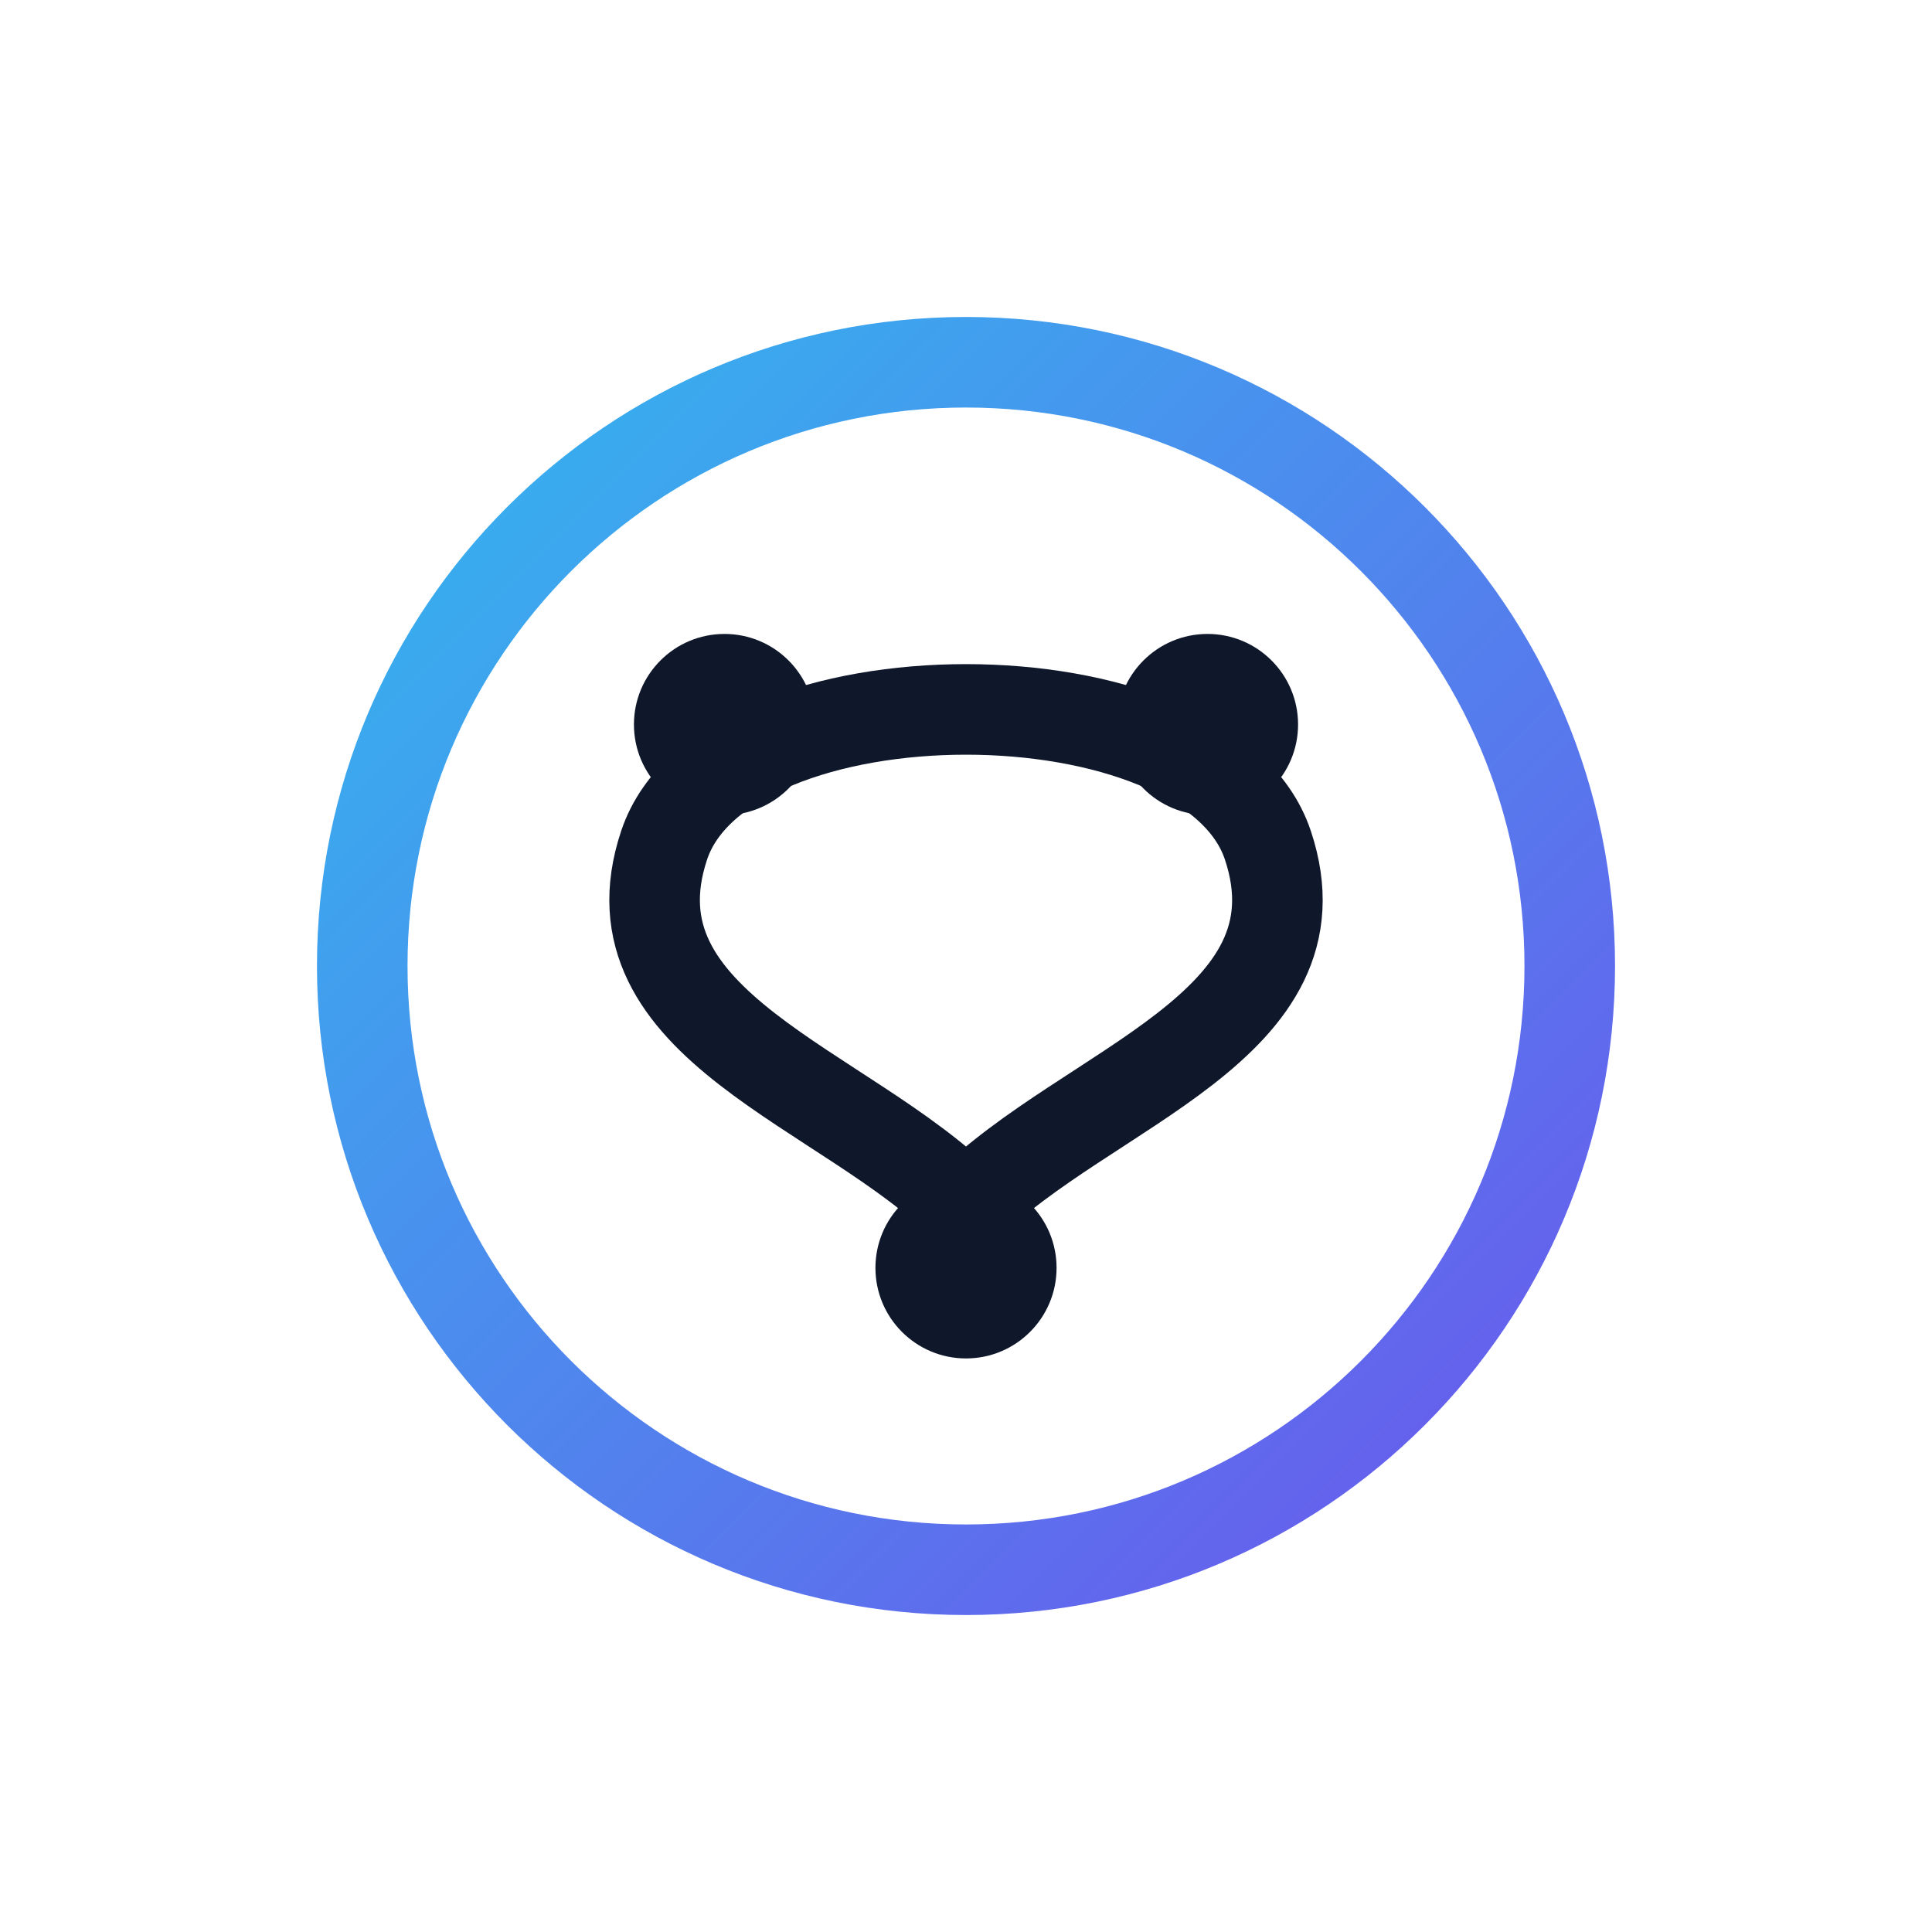
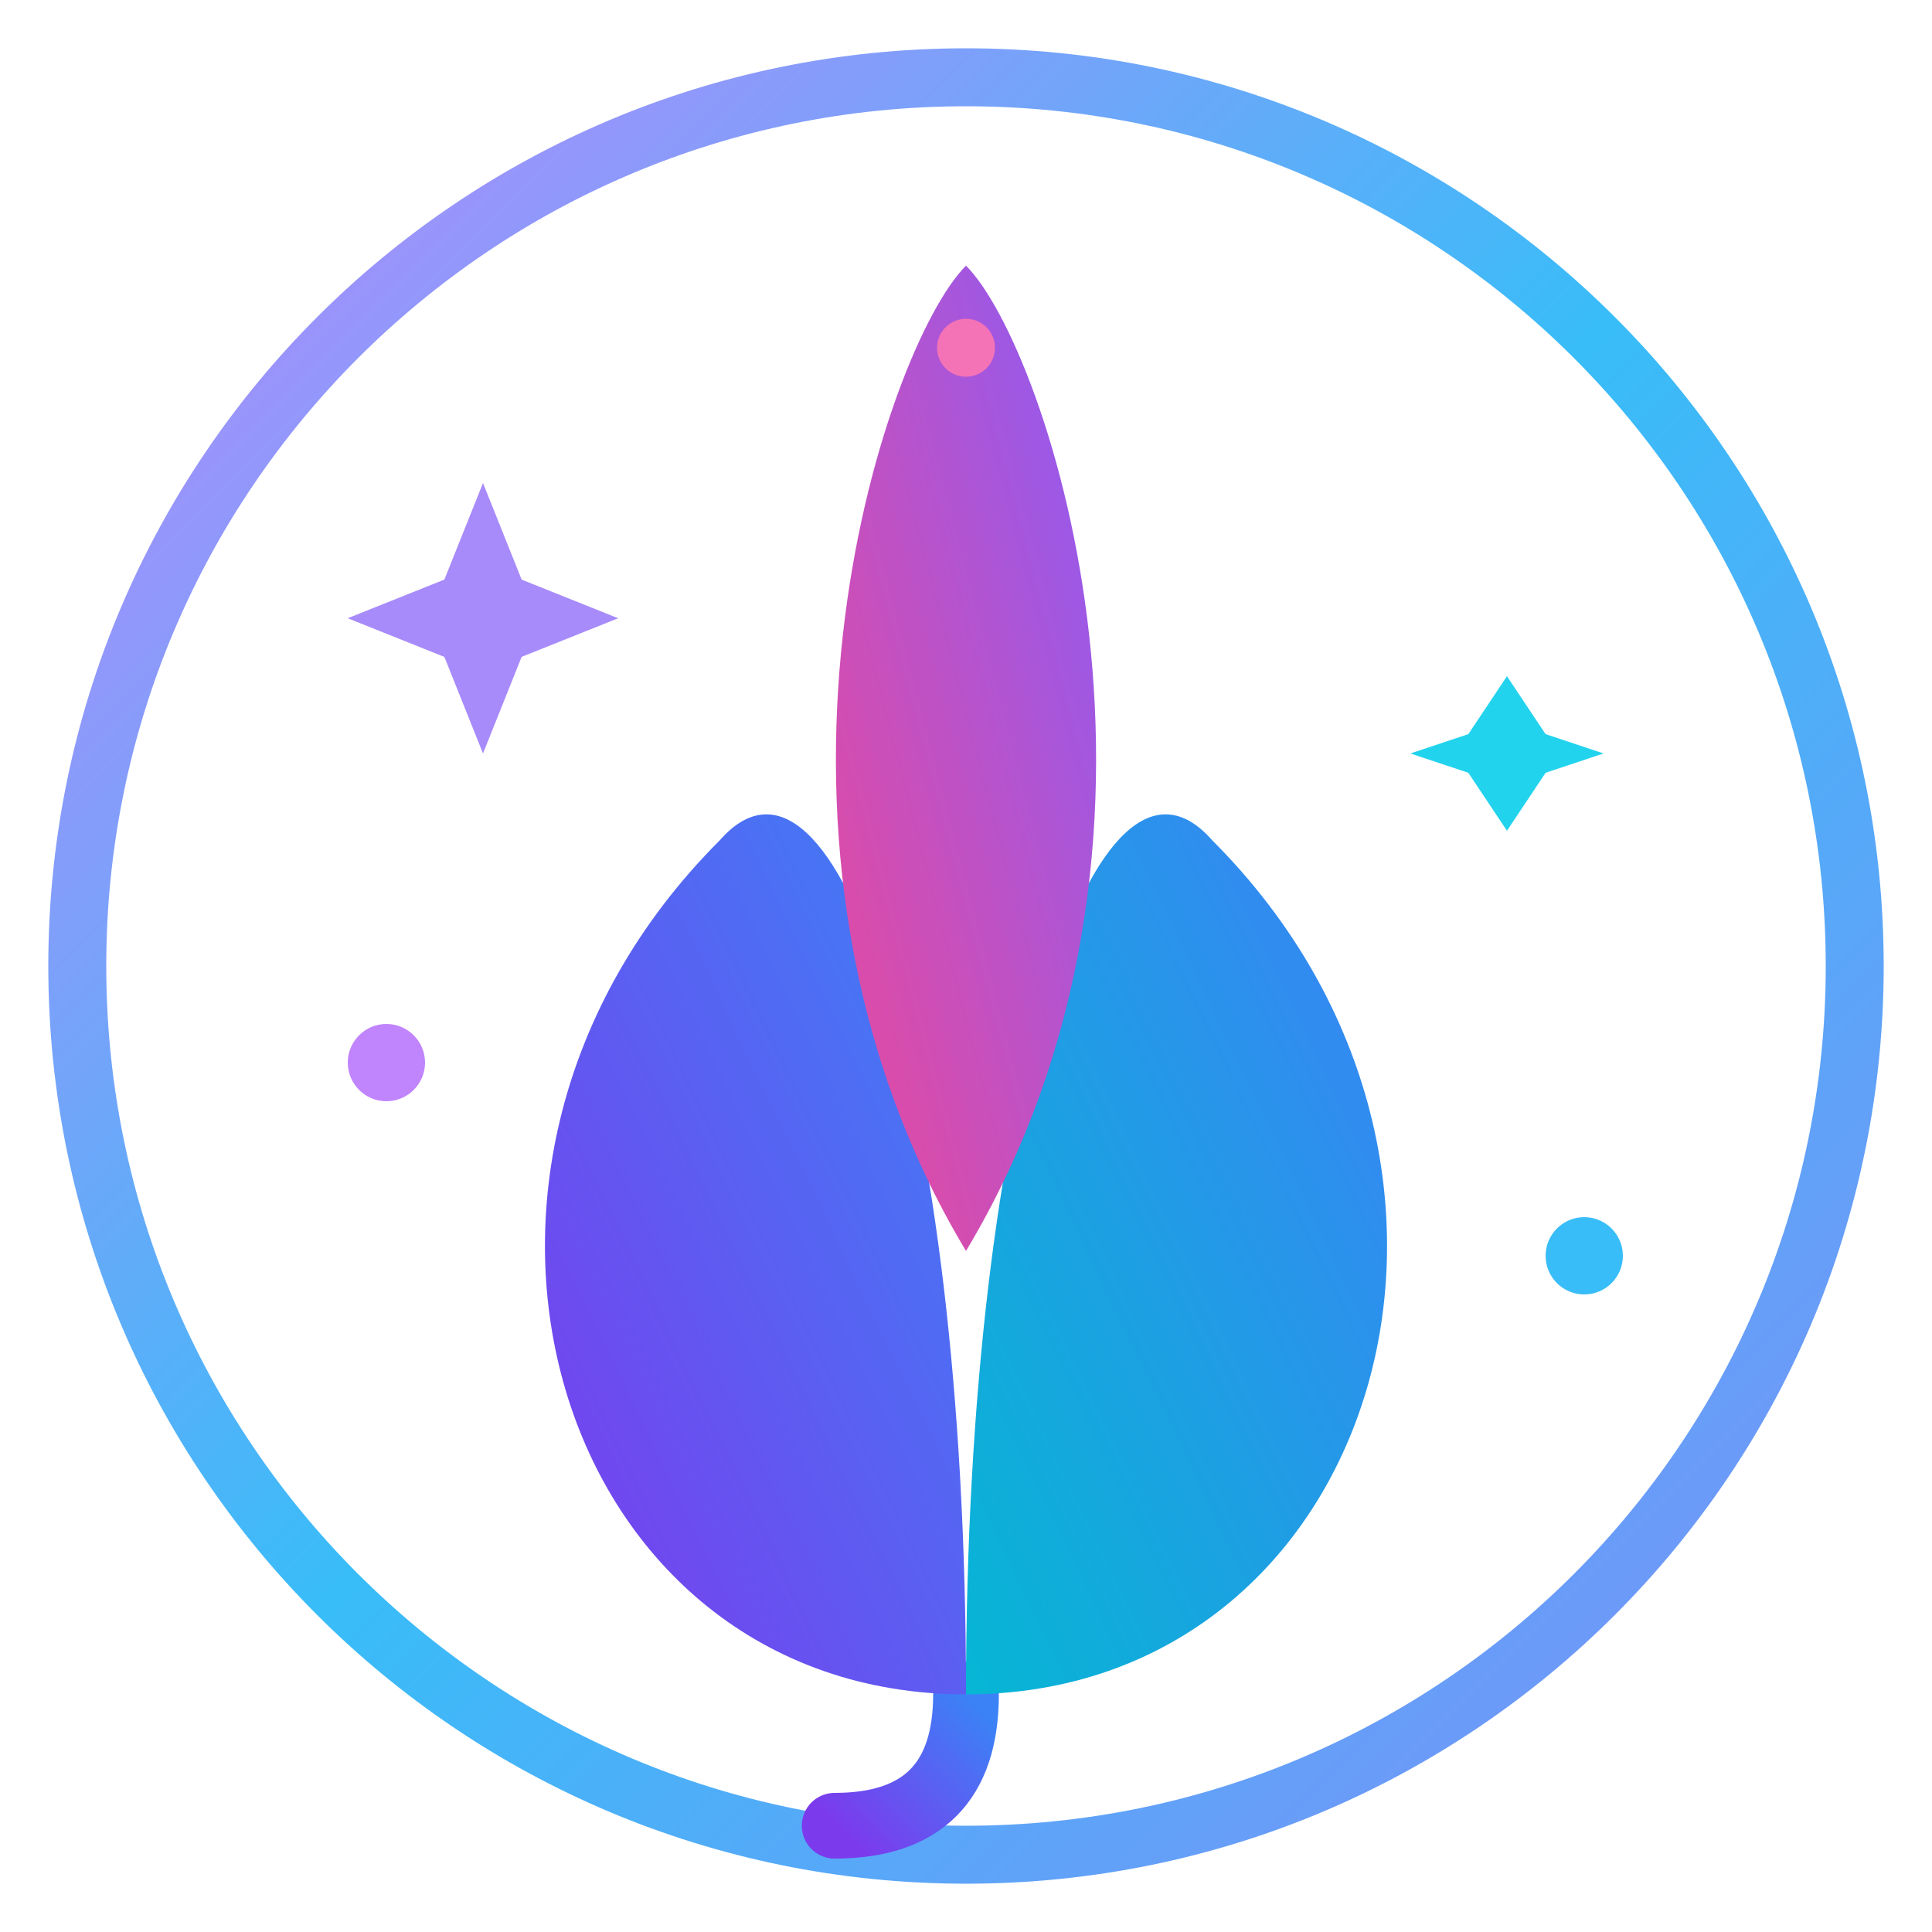
- <svg xmlns="http://www.w3.org/2000/svg" width="64" height="64" viewBox="0 0 64 64" fill="none">
+ <svg xmlns="http://www.w3.org/2000/svg" width="512" height="512" viewBox="0 0 100 100" fill="none">
  <defs>
-     <linearGradient id="g1" x1="0" y1="0" x2="64" y2="64" gradientUnits="userSpaceOnUse">
-       <stop offset="0" stop-color="#22D3EE" />
-       <stop offset="1" stop-color="#7C3AED" />
+     <linearGradient id="grad-leaf-left" x1="0%" y1="100%" x2="100%" y2="0%">
+       <stop offset="0%" stop-color="#7c3aed" />
+       <stop offset="100%" stop-color="#3b82f6" />
+     </linearGradient>
+     <linearGradient id="grad-leaf-right" x1="0%" y1="100%" x2="100%" y2="0%">
+       <stop offset="0%" stop-color="#06b6d4" />
+       <stop offset="100%" stop-color="#3b82f6" />
+     </linearGradient>
+     <linearGradient id="grad-leaf-top" x1="0%" y1="100%" x2="100%" y2="0%">
+       <stop offset="0%" stop-color="#ec4899" />
+       <stop offset="100%" stop-color="#8b5cf6" />
+     </linearGradient>
+     <linearGradient id="grad-ring" x1="0%" y1="0%" x2="100%" y2="100%">
+       <stop offset="0%" stop-color="#c084fc" />
+       <stop offset="50%" stop-color="#38bdf8" />
+       <stop offset="100%" stop-color="#818cf8" />
    </linearGradient>
  </defs>
-   <circle cx="32" cy="32" r="20" stroke="url(#g1)" stroke-width="3" />
-   <path d="M22 28 C24 22, 40 22, 42 28 C44 34, 36 36, 32 40 C28 36, 20 34, 22 28 Z" fill="none" stroke="#0F172A" stroke-width="3" />
-   <circle cx="24" cy="24" r="3" fill="#0F172A" />
-   <circle cx="40" cy="24" r="3" fill="#0F172A" />
-   <circle cx="32" cy="42" r="3" fill="#0F172A" />
+   <circle cx="50" cy="50" r="46" stroke="url(#grad-ring)" stroke-width="3" />
+   <g transform="translate(50, 52) scale(0.85) translate(-50, -50)">
+     <path d="M50 92 Q 50 100, 42 100" stroke="url(#grad-leaf-left)" stroke-width="4" stroke-linecap="round" fill="none" />
+     <path d="M50 92 C 25 92, 15 60, 35 40 C 42 32, 50 55, 50 92" fill="url(#grad-leaf-left)" />
+     <path d="M50 92 C 75 92, 85 60, 65 40 C 58 32, 50 55, 50 92" fill="url(#grad-leaf-right)" />
+     <path d="M50 65 C 35 40, 45 10, 50 5 C 55 10, 65 40, 50 65" fill="url(#grad-leaf-top)" />
+   </g>
+   <path d="M25 25 L 27 30 L 32 32 L 27 34 L 25 39 L 23 34 L 18 32 L 23 30 Z" fill="#a78bfa" />
+   <path d="M78 35 L 80 38 L 83 39 L 80 40 L 78 43 L 76 40 L 73 39 L 76 38 Z" fill="#22d3ee" />
+   <circle cx="20" cy="55" r="2" fill="#c084fc" />
+   <circle cx="82" cy="65" r="2" fill="#38bdf8" />
+   <circle cx="50" cy="18" r="1.5" fill="#f472b6" />
</svg>
